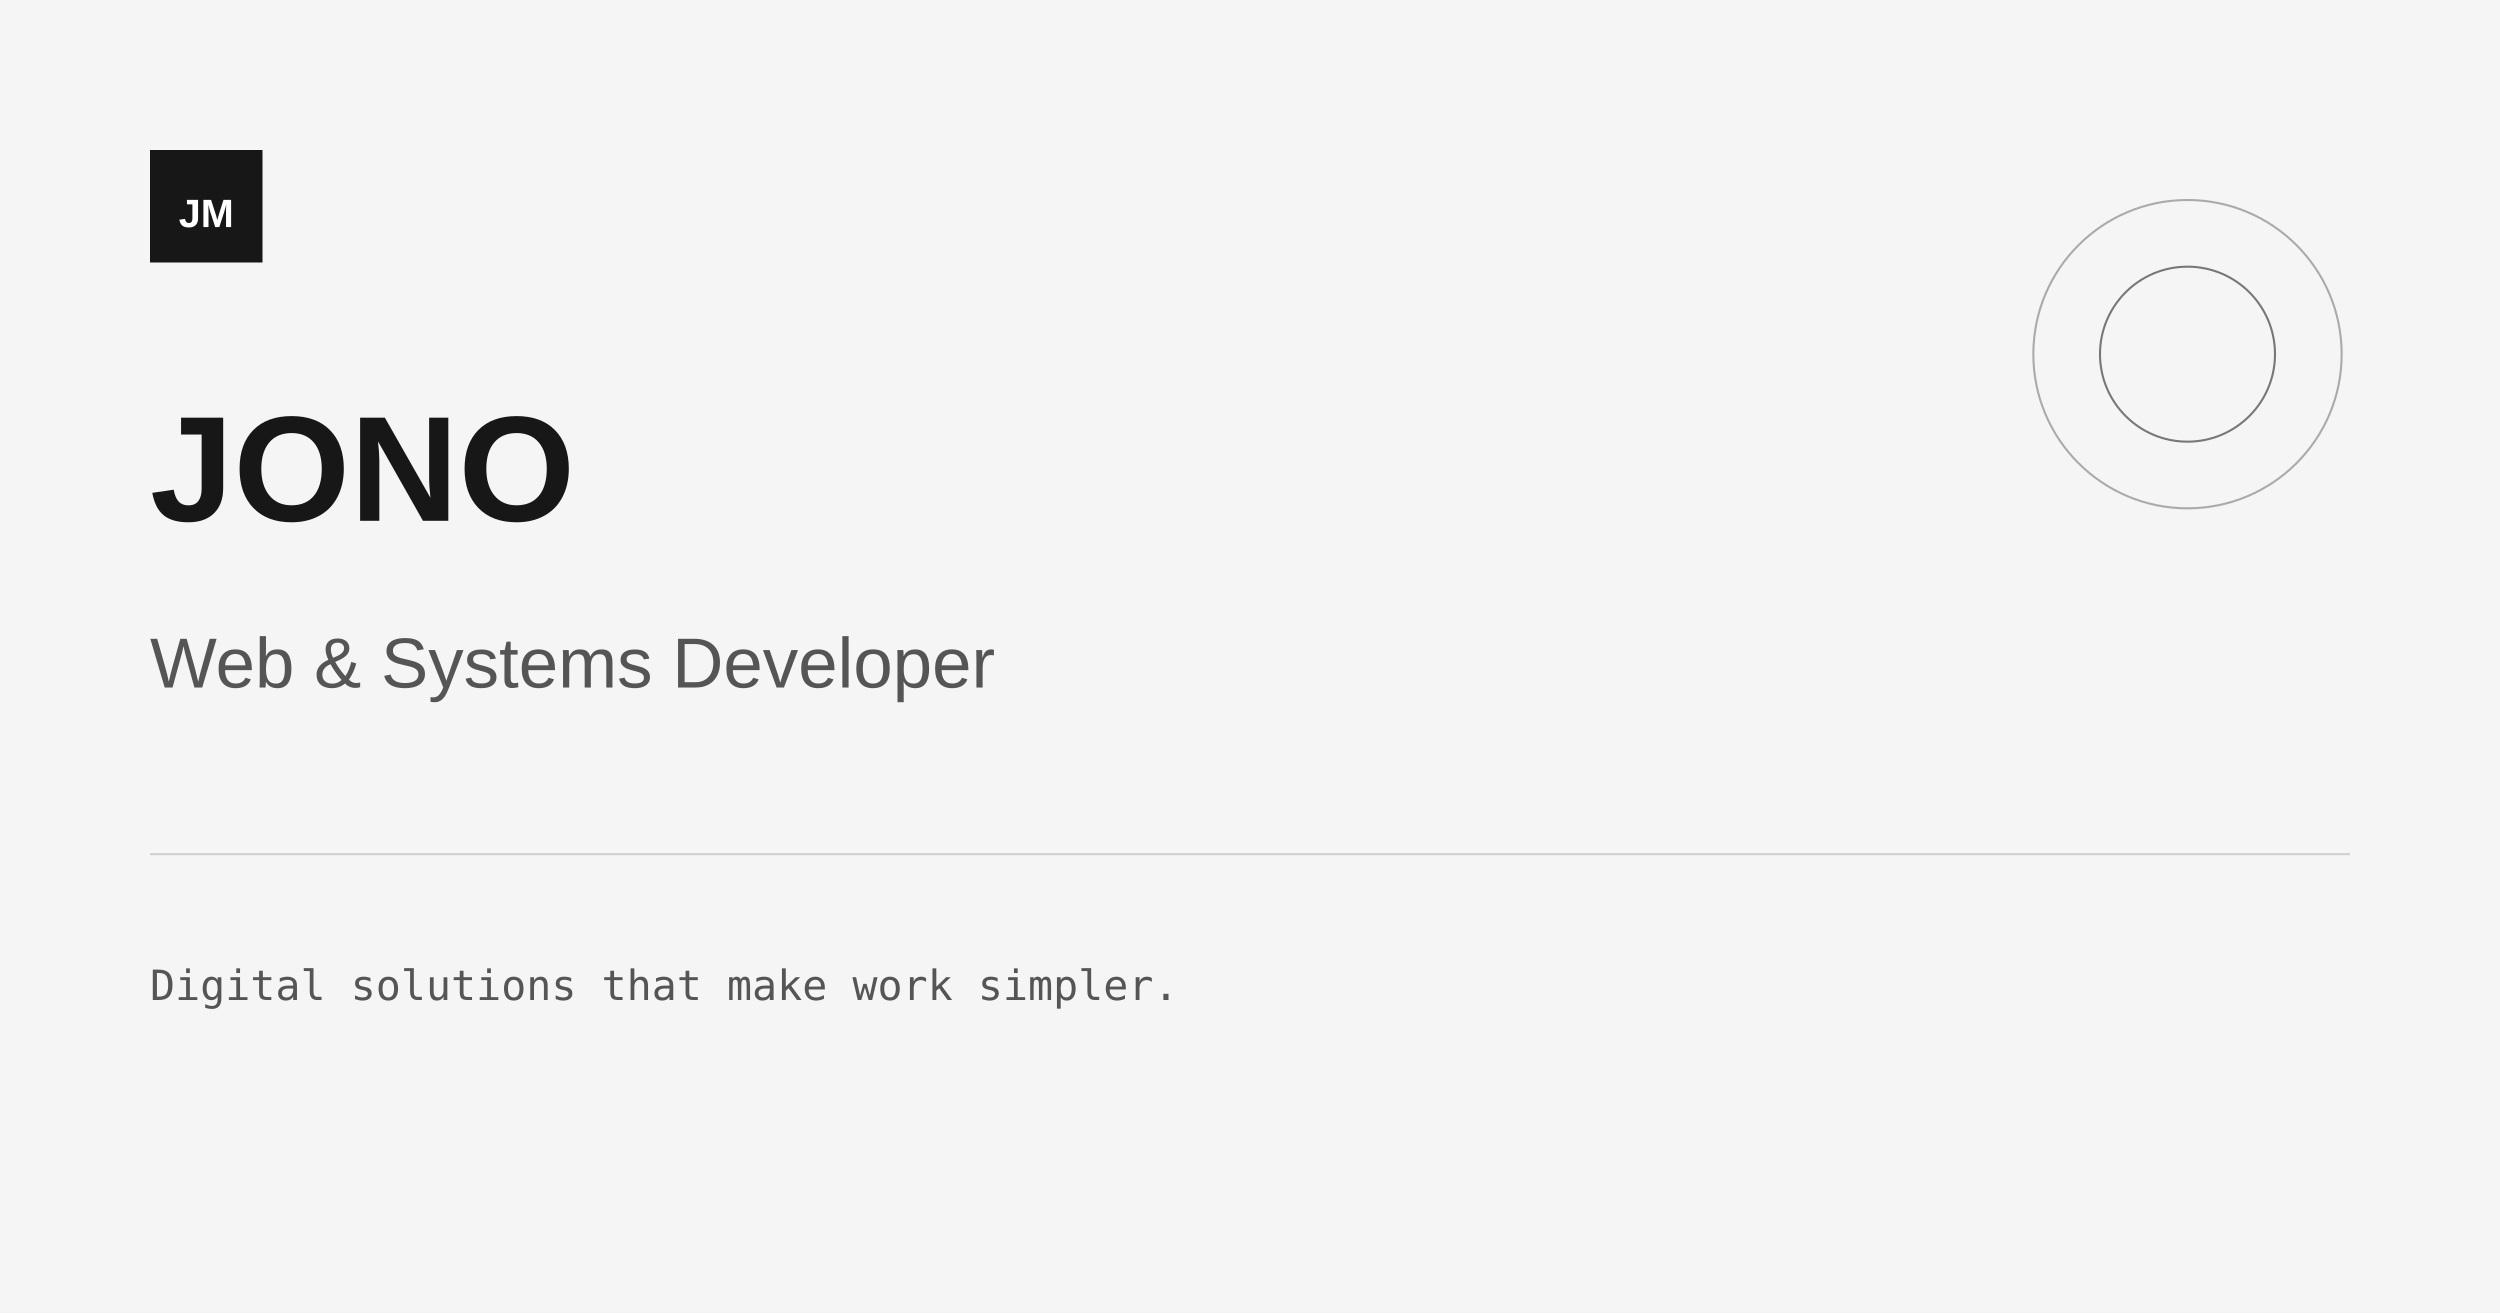
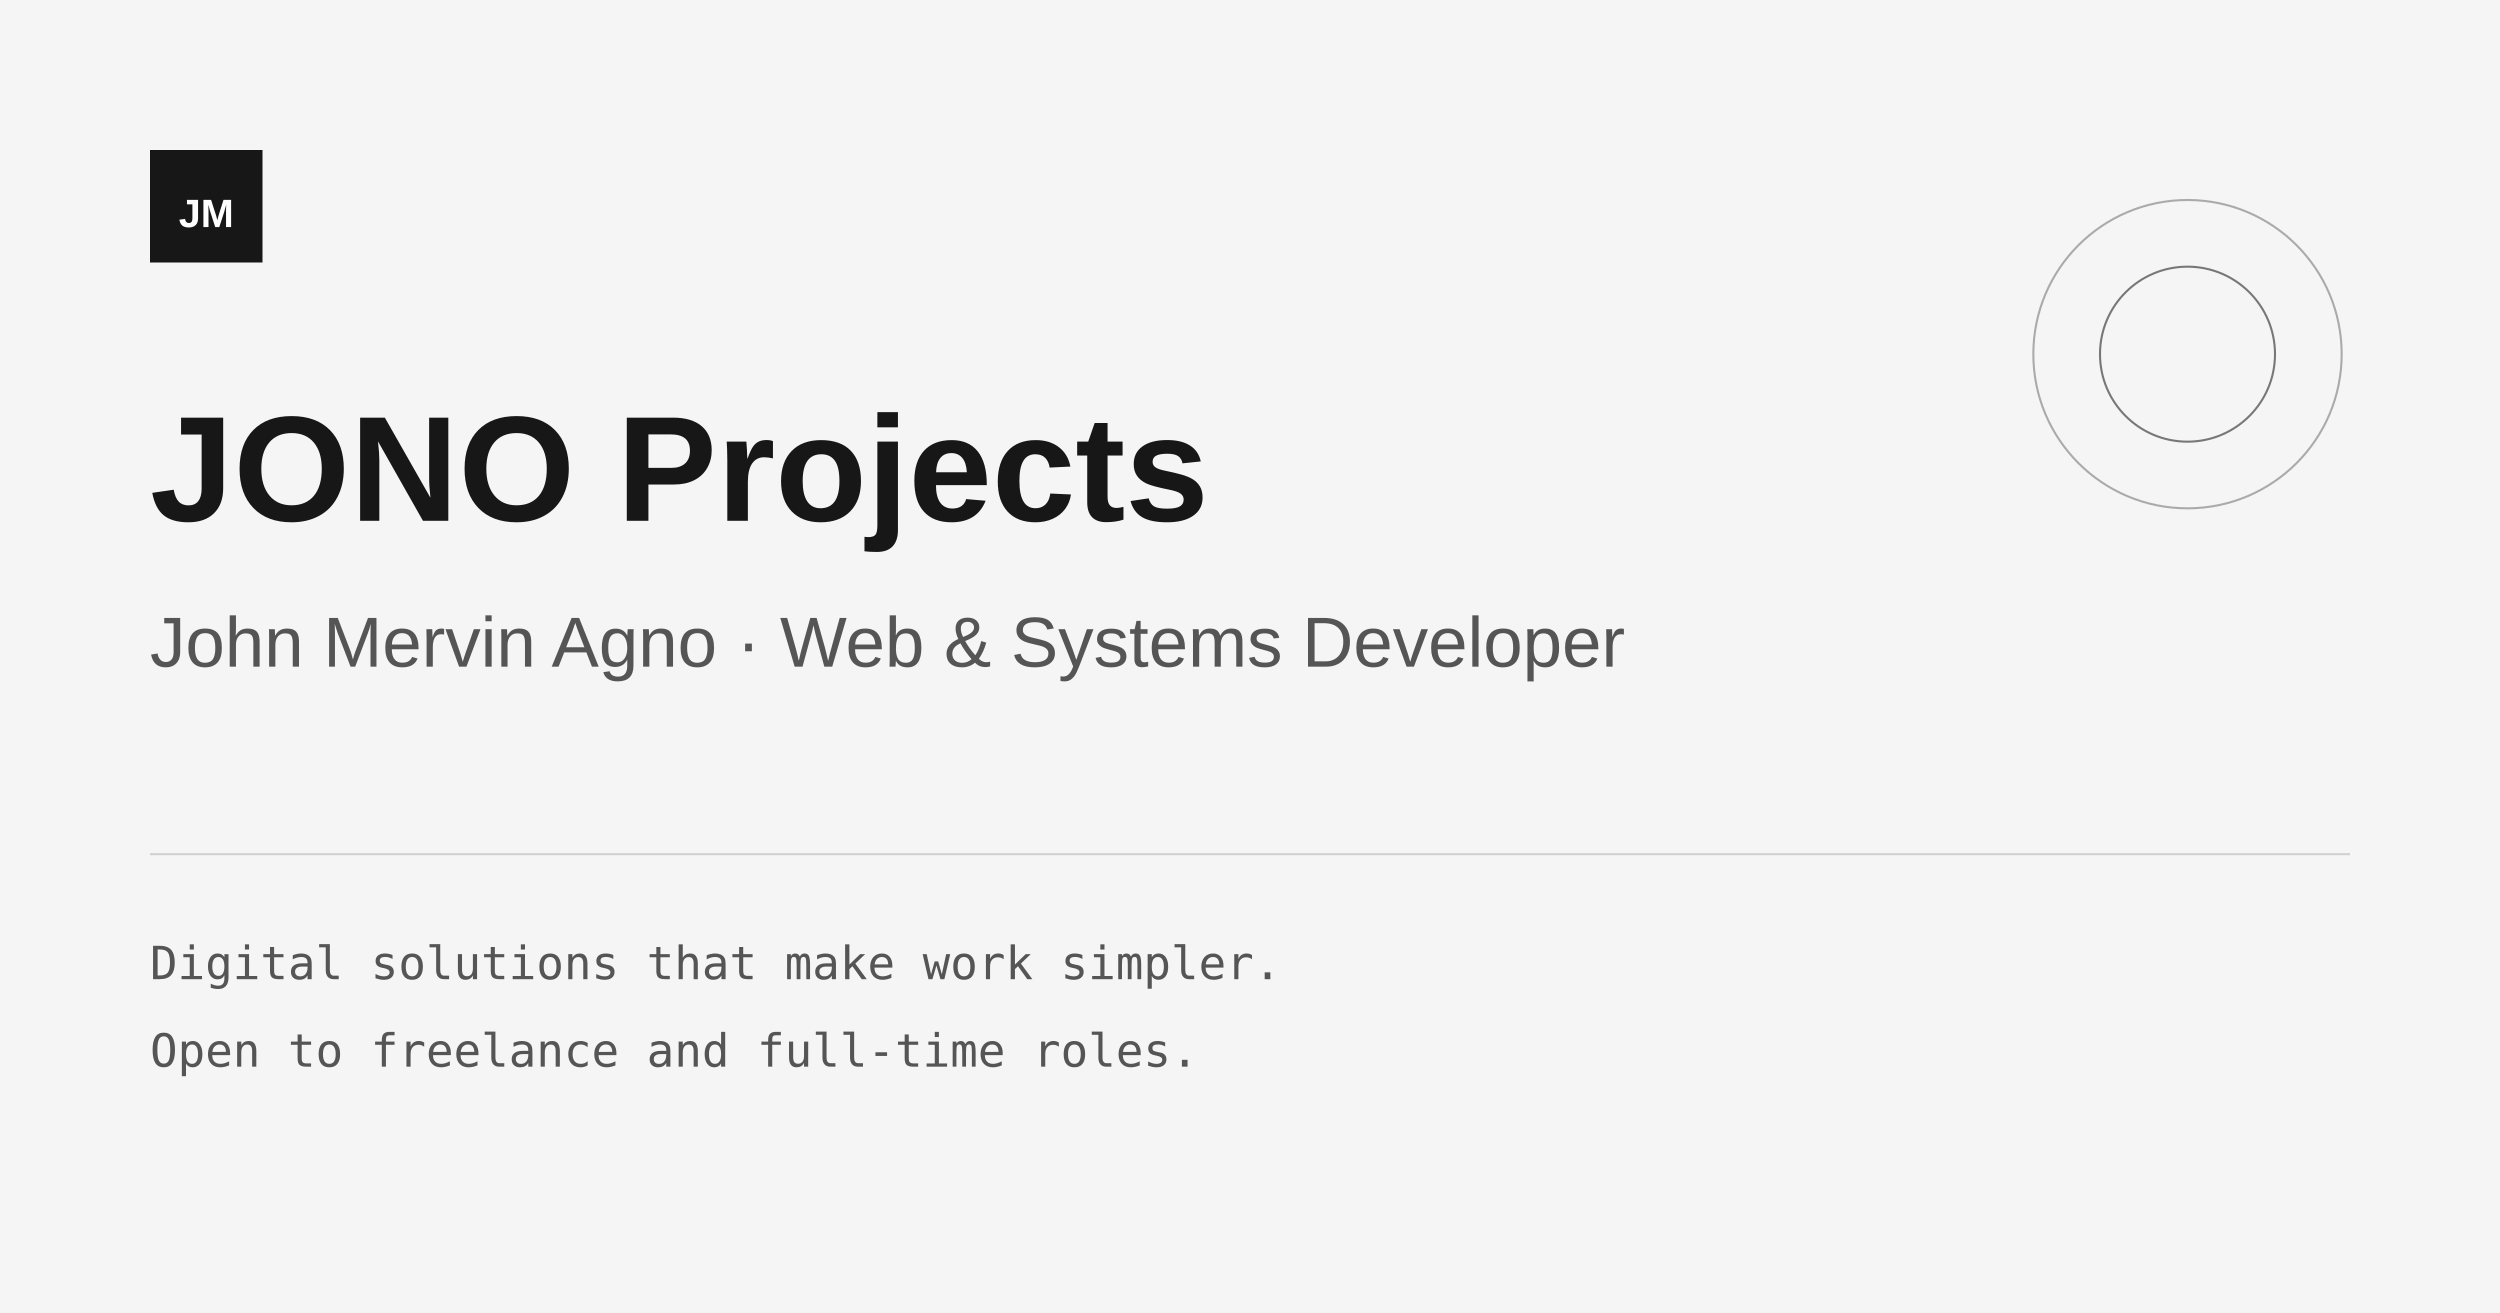
<svg xmlns="http://www.w3.org/2000/svg" width="1200" height="630" viewBox="0 0 1200 630">
  <rect width="1200" height="630" fill="#f5f5f5" />
  <rect x="72" y="72" width="54" height="54" fill="#171717" />
  <text x="99" y="109" fill="#fff" font-family="Arial,sans-serif" font-size="19" font-weight="700" text-anchor="middle">JM</text>
-   <text x="72" y="250" fill="#171717" font-family="Arial,sans-serif" font-size="72" font-weight="700">JONO</text>
-   <text x="72" y="330" fill="#555" font-family="Arial,sans-serif" font-size="34">Web &amp; Systems Developer</text>
+   <text x="72" y="250" fill="#171717" font-family="Arial,sans-serif" font-size="72" font-weight="700">JONO Projects</text>
+   <text x="72" y="320" fill="#555" font-family="Arial,sans-serif" font-size="34">John Mervin Agno · Web &amp; Systems Developer</text>
  <line x1="72" y1="410" x2="1128" y2="410" stroke="#d0d0d0" />
-   <text x="72" y="480" fill="#555" font-family="monospace" font-size="20">Digital solutions that make work simpler.</text>
+   <text x="72" y="470" fill="#555" font-family="monospace" font-size="22">Digital solutions that make work simpler.</text>
+   <text x="72" y="512" fill="#555" font-family="monospace" font-size="22">Open to freelance and full-time roles.</text>
  <circle cx="1050" cy="170" r="74" fill="none" stroke="#aaa" />
  <circle cx="1050" cy="170" r="42" fill="none" stroke="#777" />
</svg>
